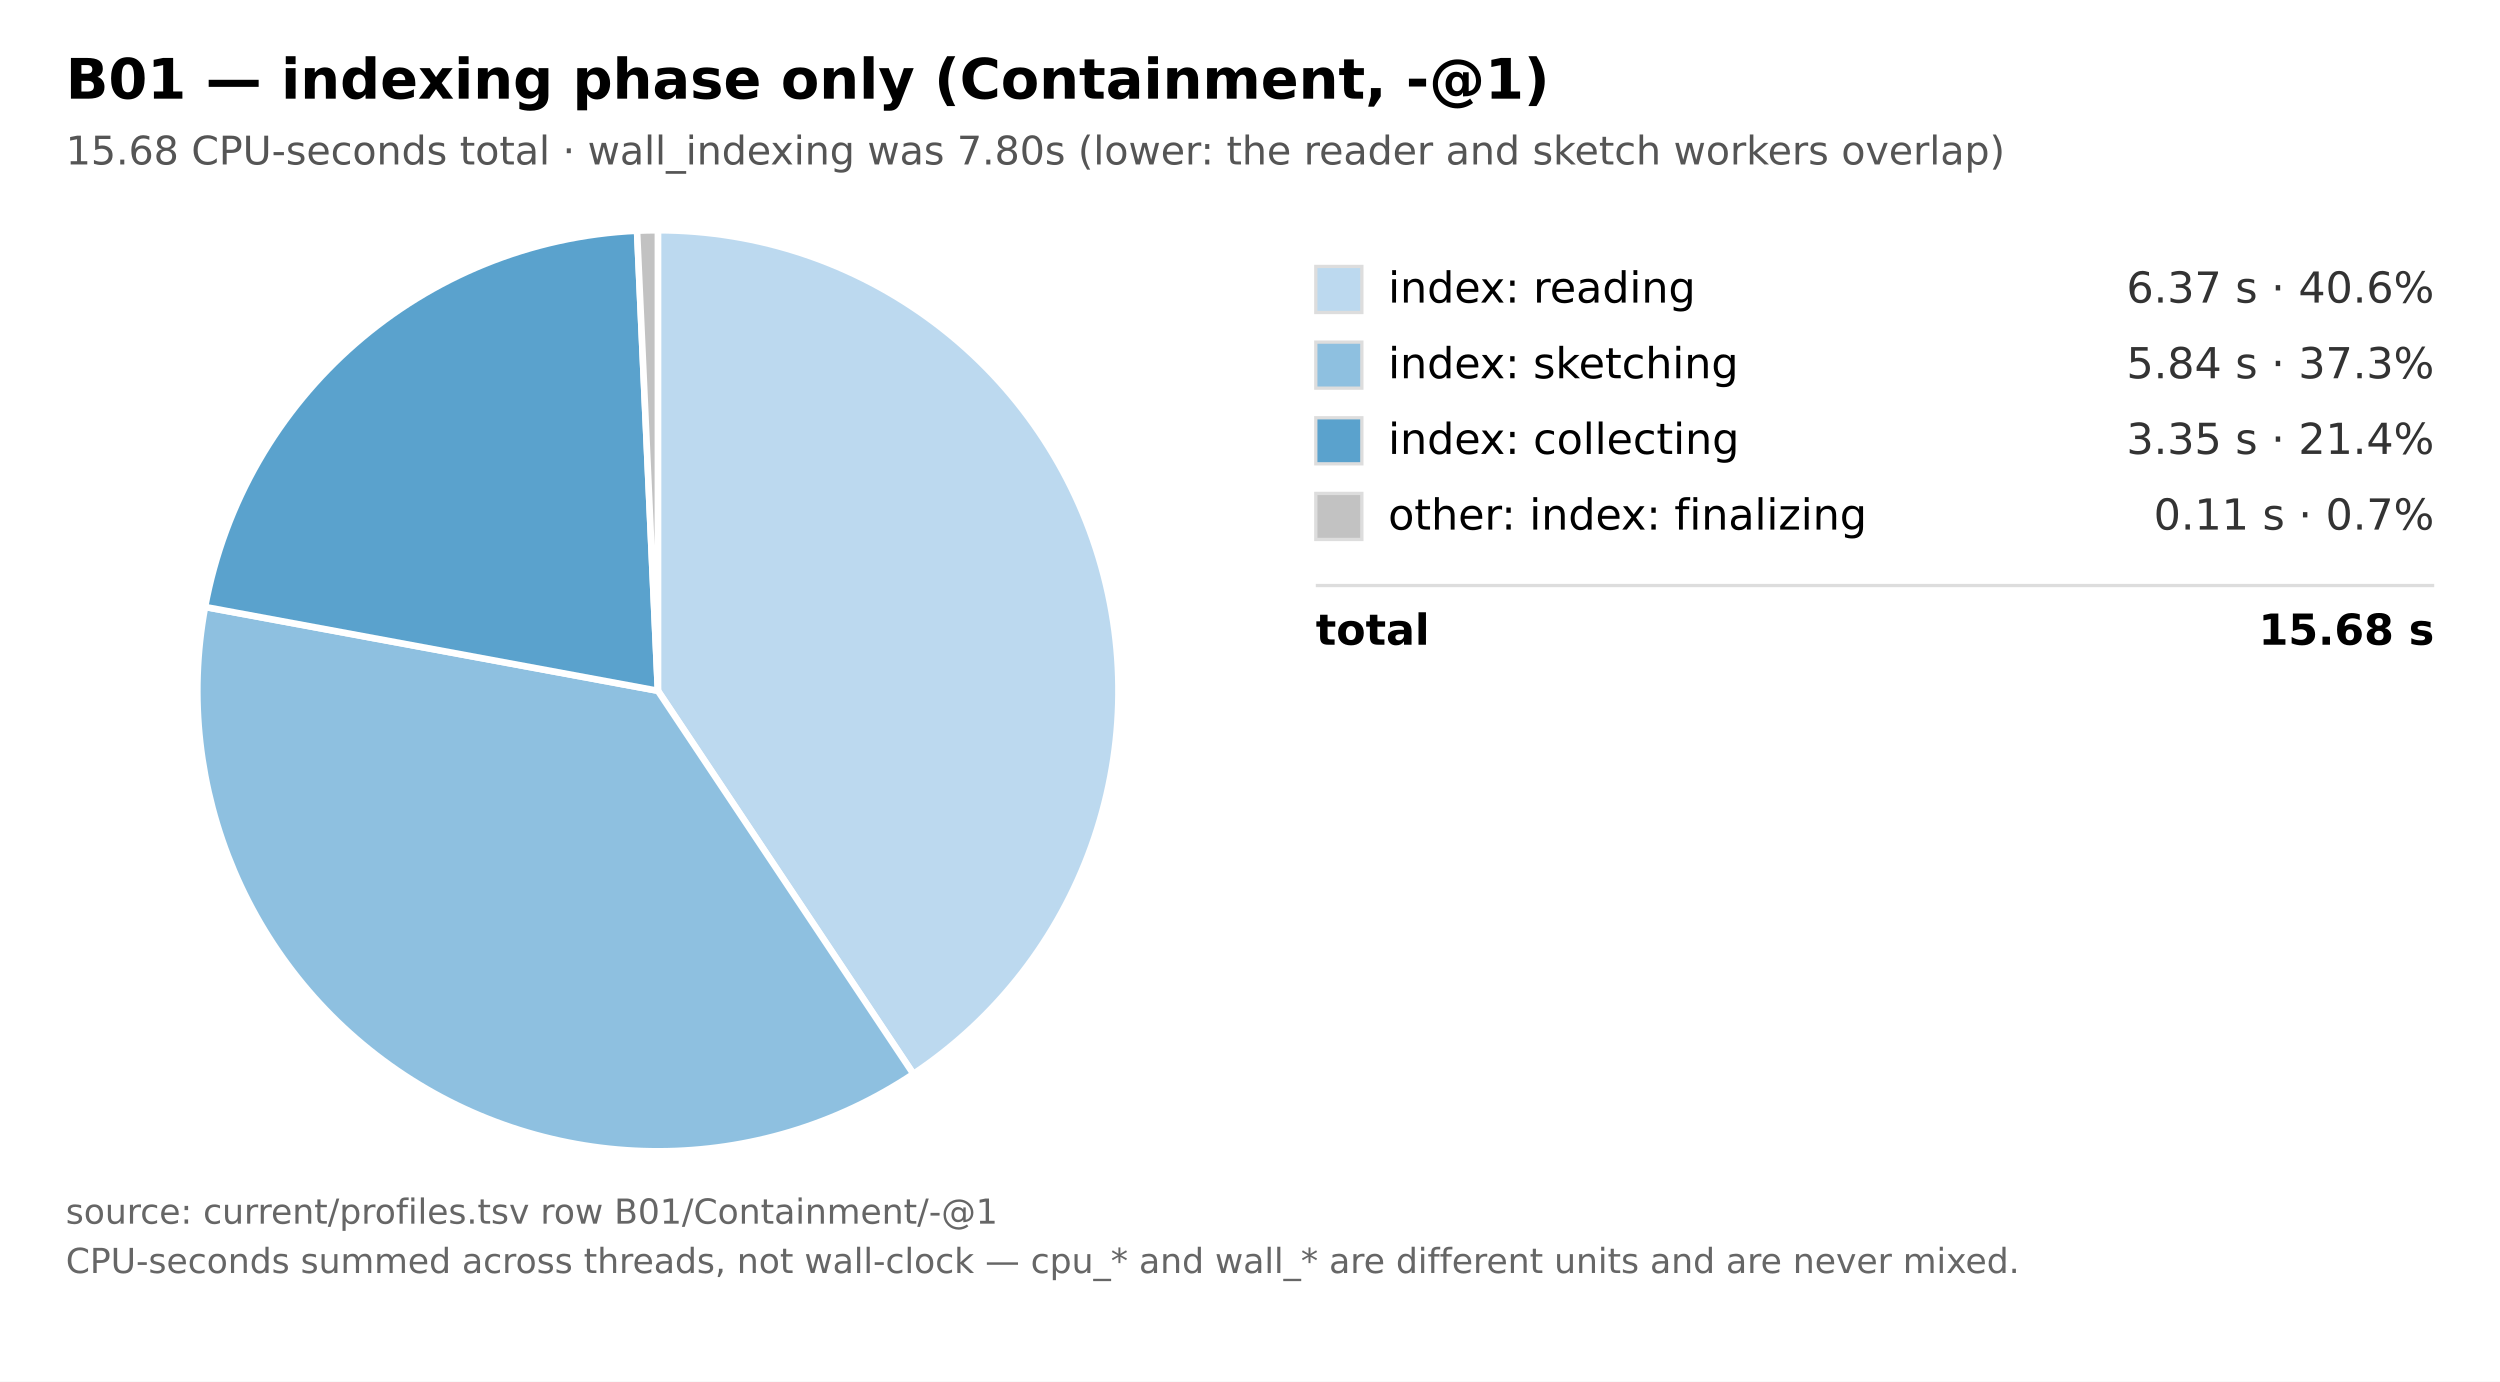
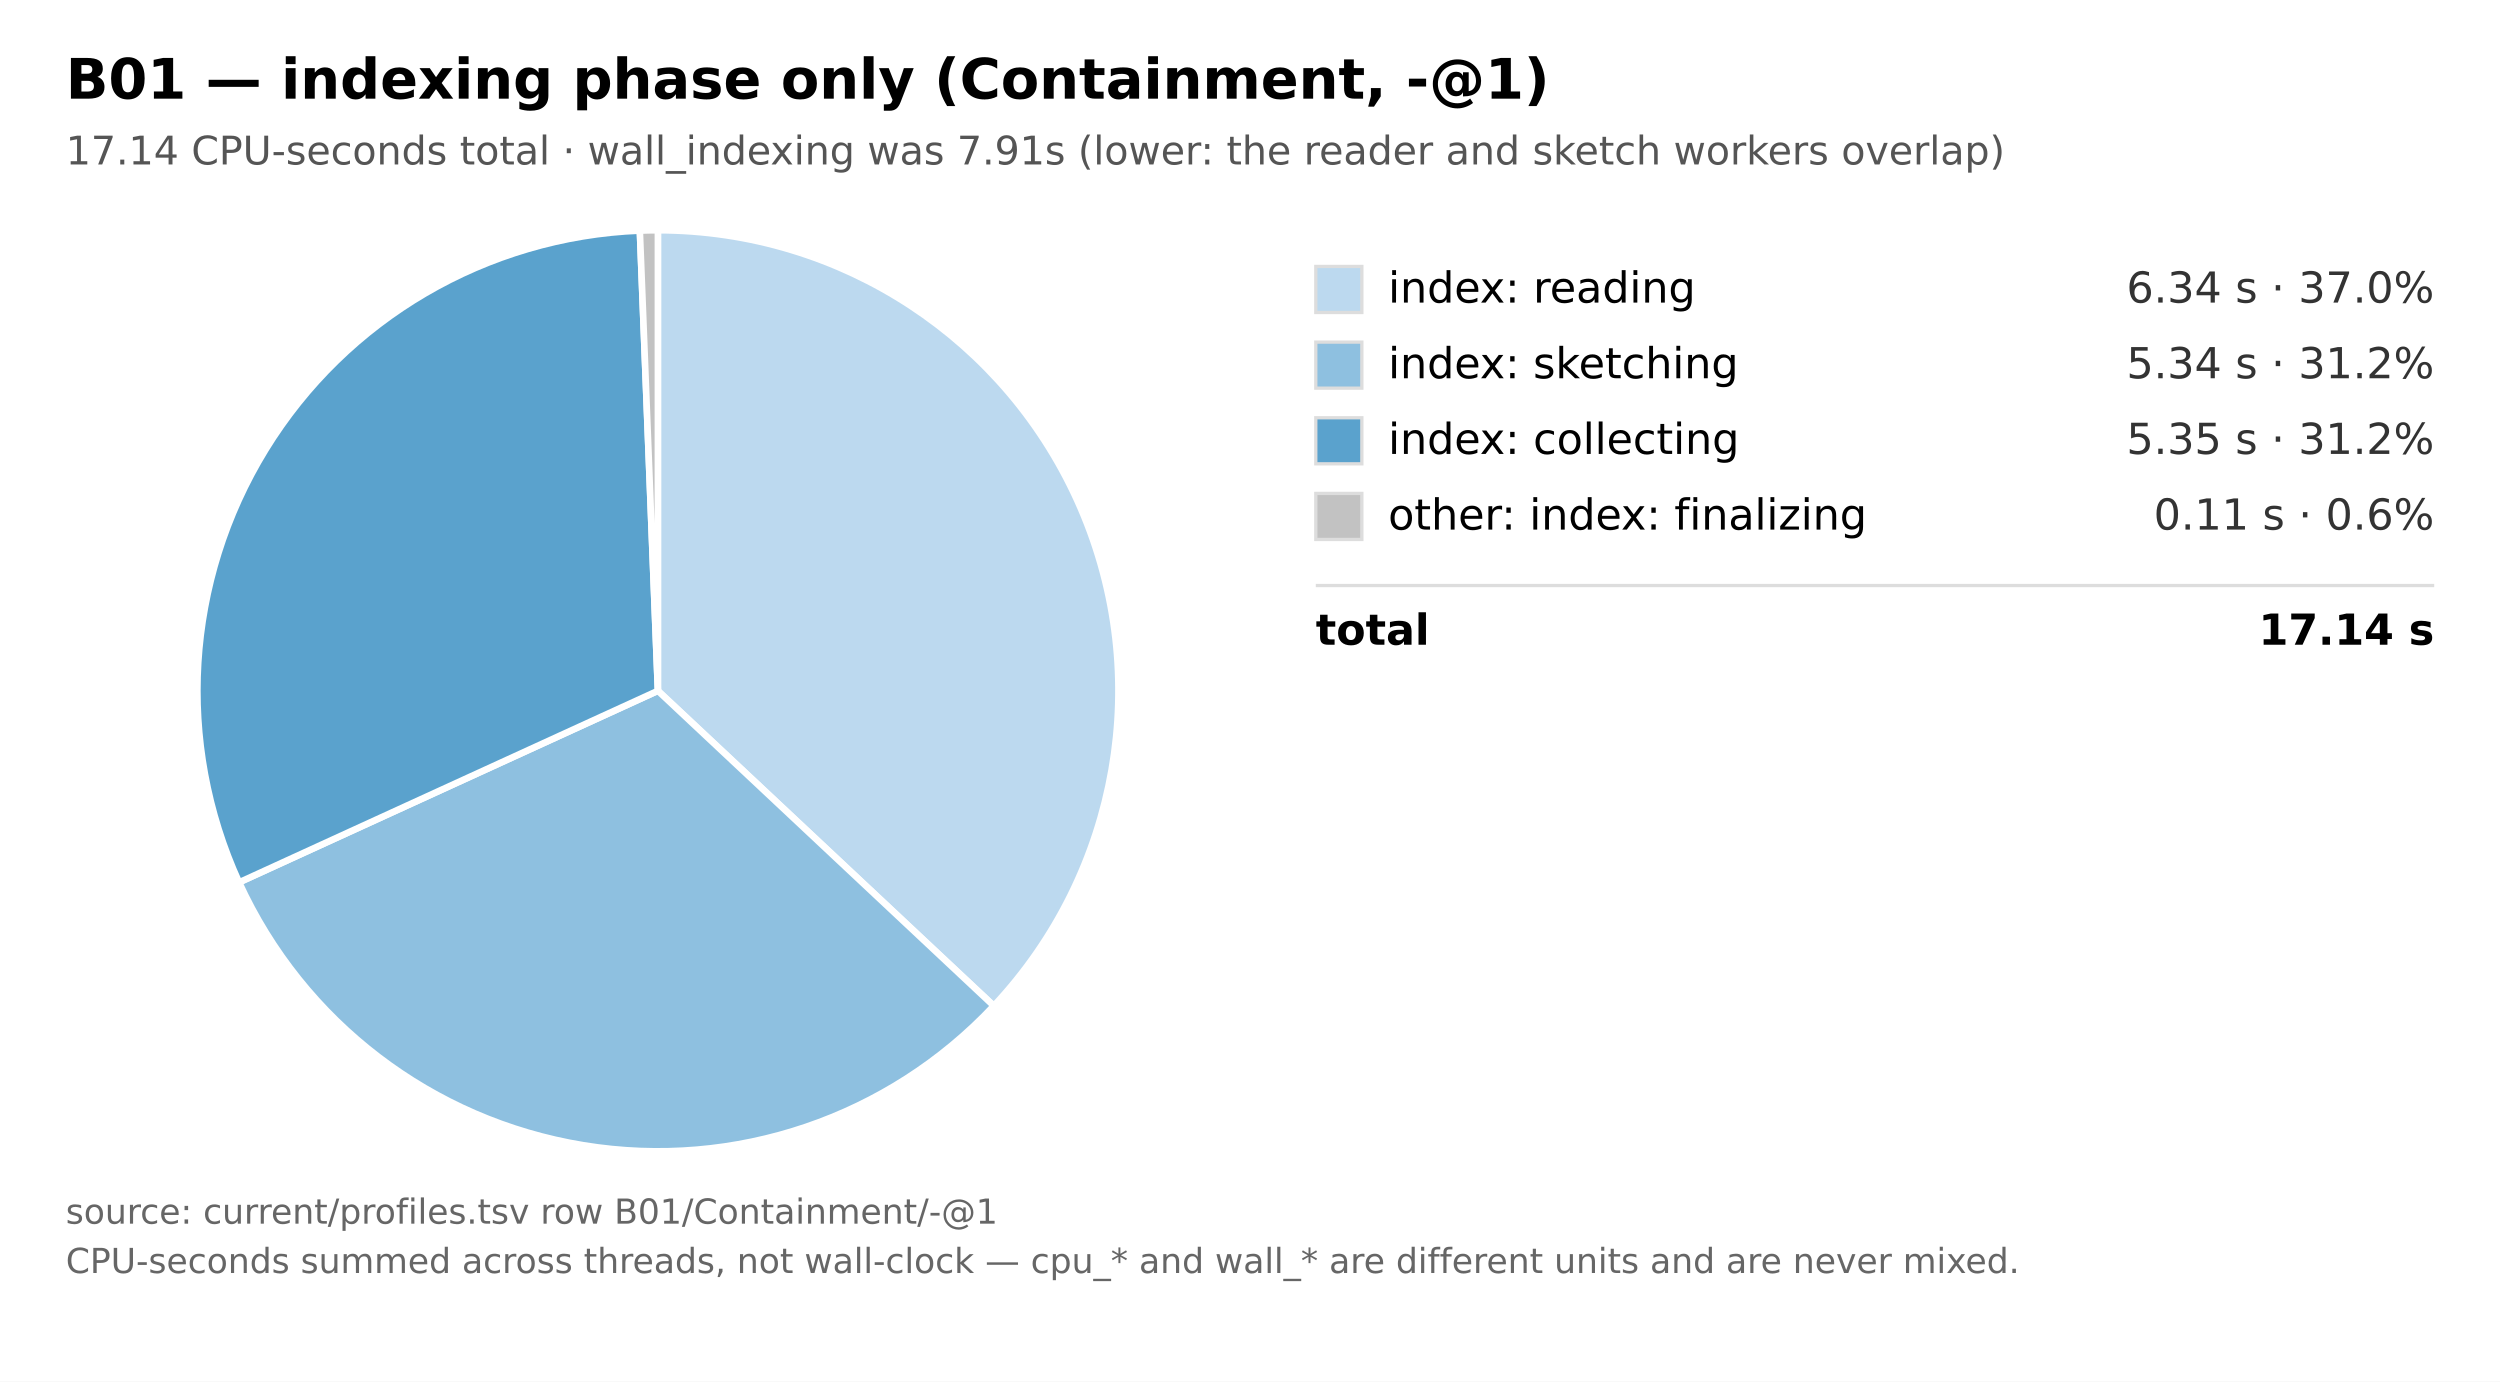
<svg xmlns="http://www.w3.org/2000/svg" width="760" height="420" viewBox="0 0 760 420" font-family="DejaVu Sans, Helvetica, Arial, sans-serif">
  <rect width="760" height="420" fill="#ffffff" />
  <text x="20" y="30" font-size="17" font-weight="bold">B01 — indexing phase only (Containment, -@1)</text>
-   <text x="20" y="50" font-size="12" fill="#555555">15.68 CPU-seconds total · wall_indexing was 7.80s (lower: the reader and sketch workers overlap)</text>
-   <path d="M 200.00,210.00 L 200.00,70.00 A 140.00,140.00 0 0,1 277.67,326.48 Z" fill="#bcd9ef" stroke="#ffffff" stroke-width="2" />
-   <path d="M 200.00,210.00 L 277.67,326.48 A 140.00,140.00 0 0,1 62.34,184.52 Z" fill="#8ec0e0" stroke="#ffffff" stroke-width="2" />
-   <path d="M 200.00,210.00 L 62.34,184.52 A 140.00,140.00 0 0,1 193.66,70.14 Z" fill="#5aa2cd" stroke="#ffffff" stroke-width="2" />
-   <path d="M 200.00,210.00 L 193.66,70.14 A 140.00,140.00 0 0,1 200.00,70.00 Z" fill="#c2c2c2" stroke="#ffffff" stroke-width="2" />
+   <text x="20" y="50" font-size="12" fill="#555555">17.14 CPU-seconds total · wall_indexing was 7.91s (lower: the reader and sketch workers overlap)</text>
+   <path d="M 200.00,210.00 L 200.00,70.00 A 140.00,140.00 0 0,1 302.11,305.78 Z" fill="#bcd9ef" stroke="#ffffff" stroke-width="2" />
+   <path d="M 200.00,210.00 L 302.11,305.78 A 140.00,140.00 0 0,1 72.69,268.24 Z" fill="#8ec0e0" stroke="#ffffff" stroke-width="2" />
+   <path d="M 200.00,210.00 L 72.69,268.24 A 140.00,140.00 0 0,1 194.51,70.11 Z" fill="#5aa2cd" stroke="#ffffff" stroke-width="2" />
+   <path d="M 200.00,210.00 L 194.51,70.11 A 140.00,140.00 0 0,1 200.00,70.00 Z" fill="#c2c2c2" stroke="#ffffff" stroke-width="2" />
  <rect x="400" y="81" width="14" height="14" fill="#bcd9ef" stroke="#dddddd" stroke-width="1" />
  <text x="422" y="92" font-size="13">index: reading</text>
-   <text x="740" y="92" font-size="13" text-anchor="end" fill="#333333">6.37 s · 40.6%</text>
+   <text x="740" y="92" font-size="13" text-anchor="end" fill="#333333">6.34 s · 37.0%</text>
  <rect x="400" y="104" width="14" height="14" fill="#8ec0e0" stroke="#dddddd" stroke-width="1" />
  <text x="422" y="115" font-size="13">index: sketching</text>
-   <text x="740" y="115" font-size="13" text-anchor="end" fill="#333333">5.84 s · 37.3%</text>
+   <text x="740" y="115" font-size="13" text-anchor="end" fill="#333333">5.34 s · 31.2%</text>
  <rect x="400" y="127" width="14" height="14" fill="#5aa2cd" stroke="#dddddd" stroke-width="1" />
  <text x="422" y="138" font-size="13">index: collecting</text>
-   <text x="740" y="138" font-size="13" text-anchor="end" fill="#333333">3.35 s · 21.4%</text>
+   <text x="740" y="138" font-size="13" text-anchor="end" fill="#333333">5.35 s · 31.2%</text>
  <rect x="400" y="150" width="14" height="14" fill="#c2c2c2" stroke="#dddddd" stroke-width="1" />
  <text x="422" y="161" font-size="13">other: index: finalizing</text>
-   <text x="740" y="161" font-size="13" text-anchor="end" fill="#333333">0.11 s · 0.7%</text>
+   <text x="740" y="161" font-size="13" text-anchor="end" fill="#333333">0.11 s · 0.6%</text>
  <line x1="400" y1="178" x2="740" y2="178" stroke="#dddddd" />
  <text x="400" y="196" font-size="13" font-weight="bold">total</text>
-   <text x="740" y="196" font-size="13" text-anchor="end" font-weight="bold">15.68 s</text>
+   <text x="740" y="196" font-size="13" text-anchor="end" font-weight="bold">17.14 s</text>
  <text x="20" y="372" font-size="10.5" fill="#666666">source: current/profiles.tsv row B01/Containment/-@1</text>
  <text x="20" y="387" font-size="10.5" fill="#666666">CPU-seconds summed across threads, not wall-clock — cpu_* and wall_* are different units and are never mixed.</text>
</svg>
